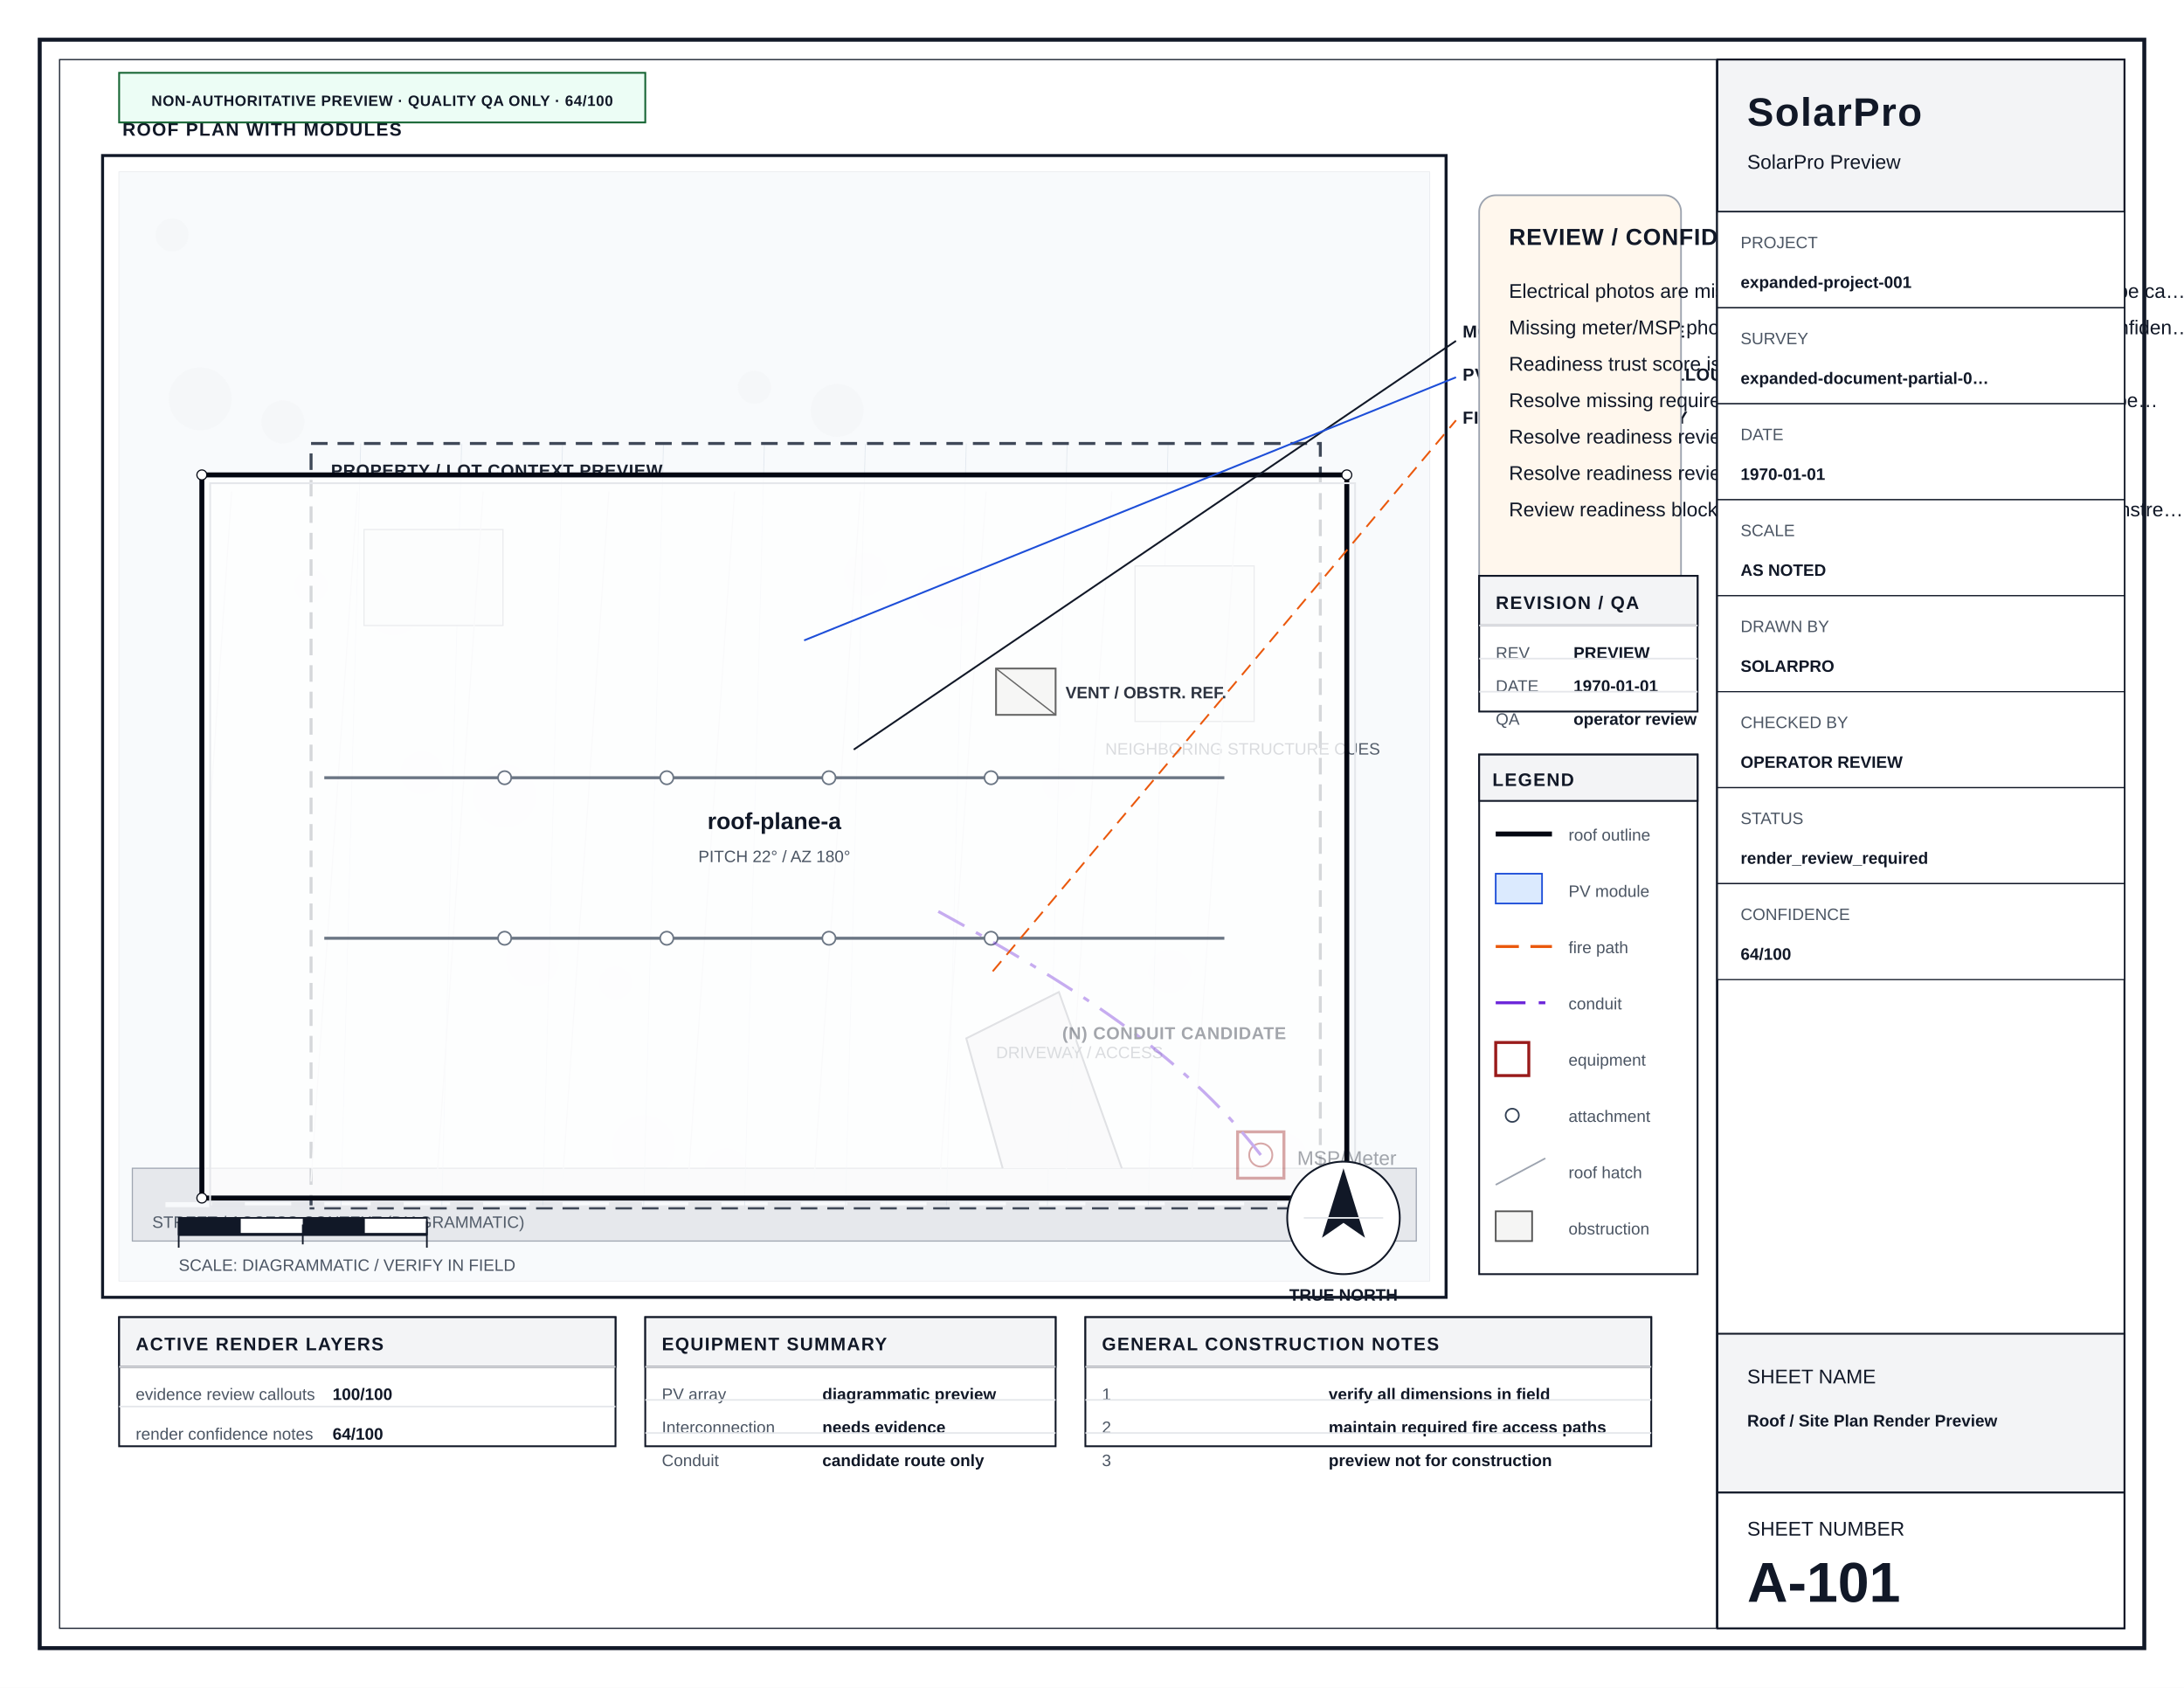
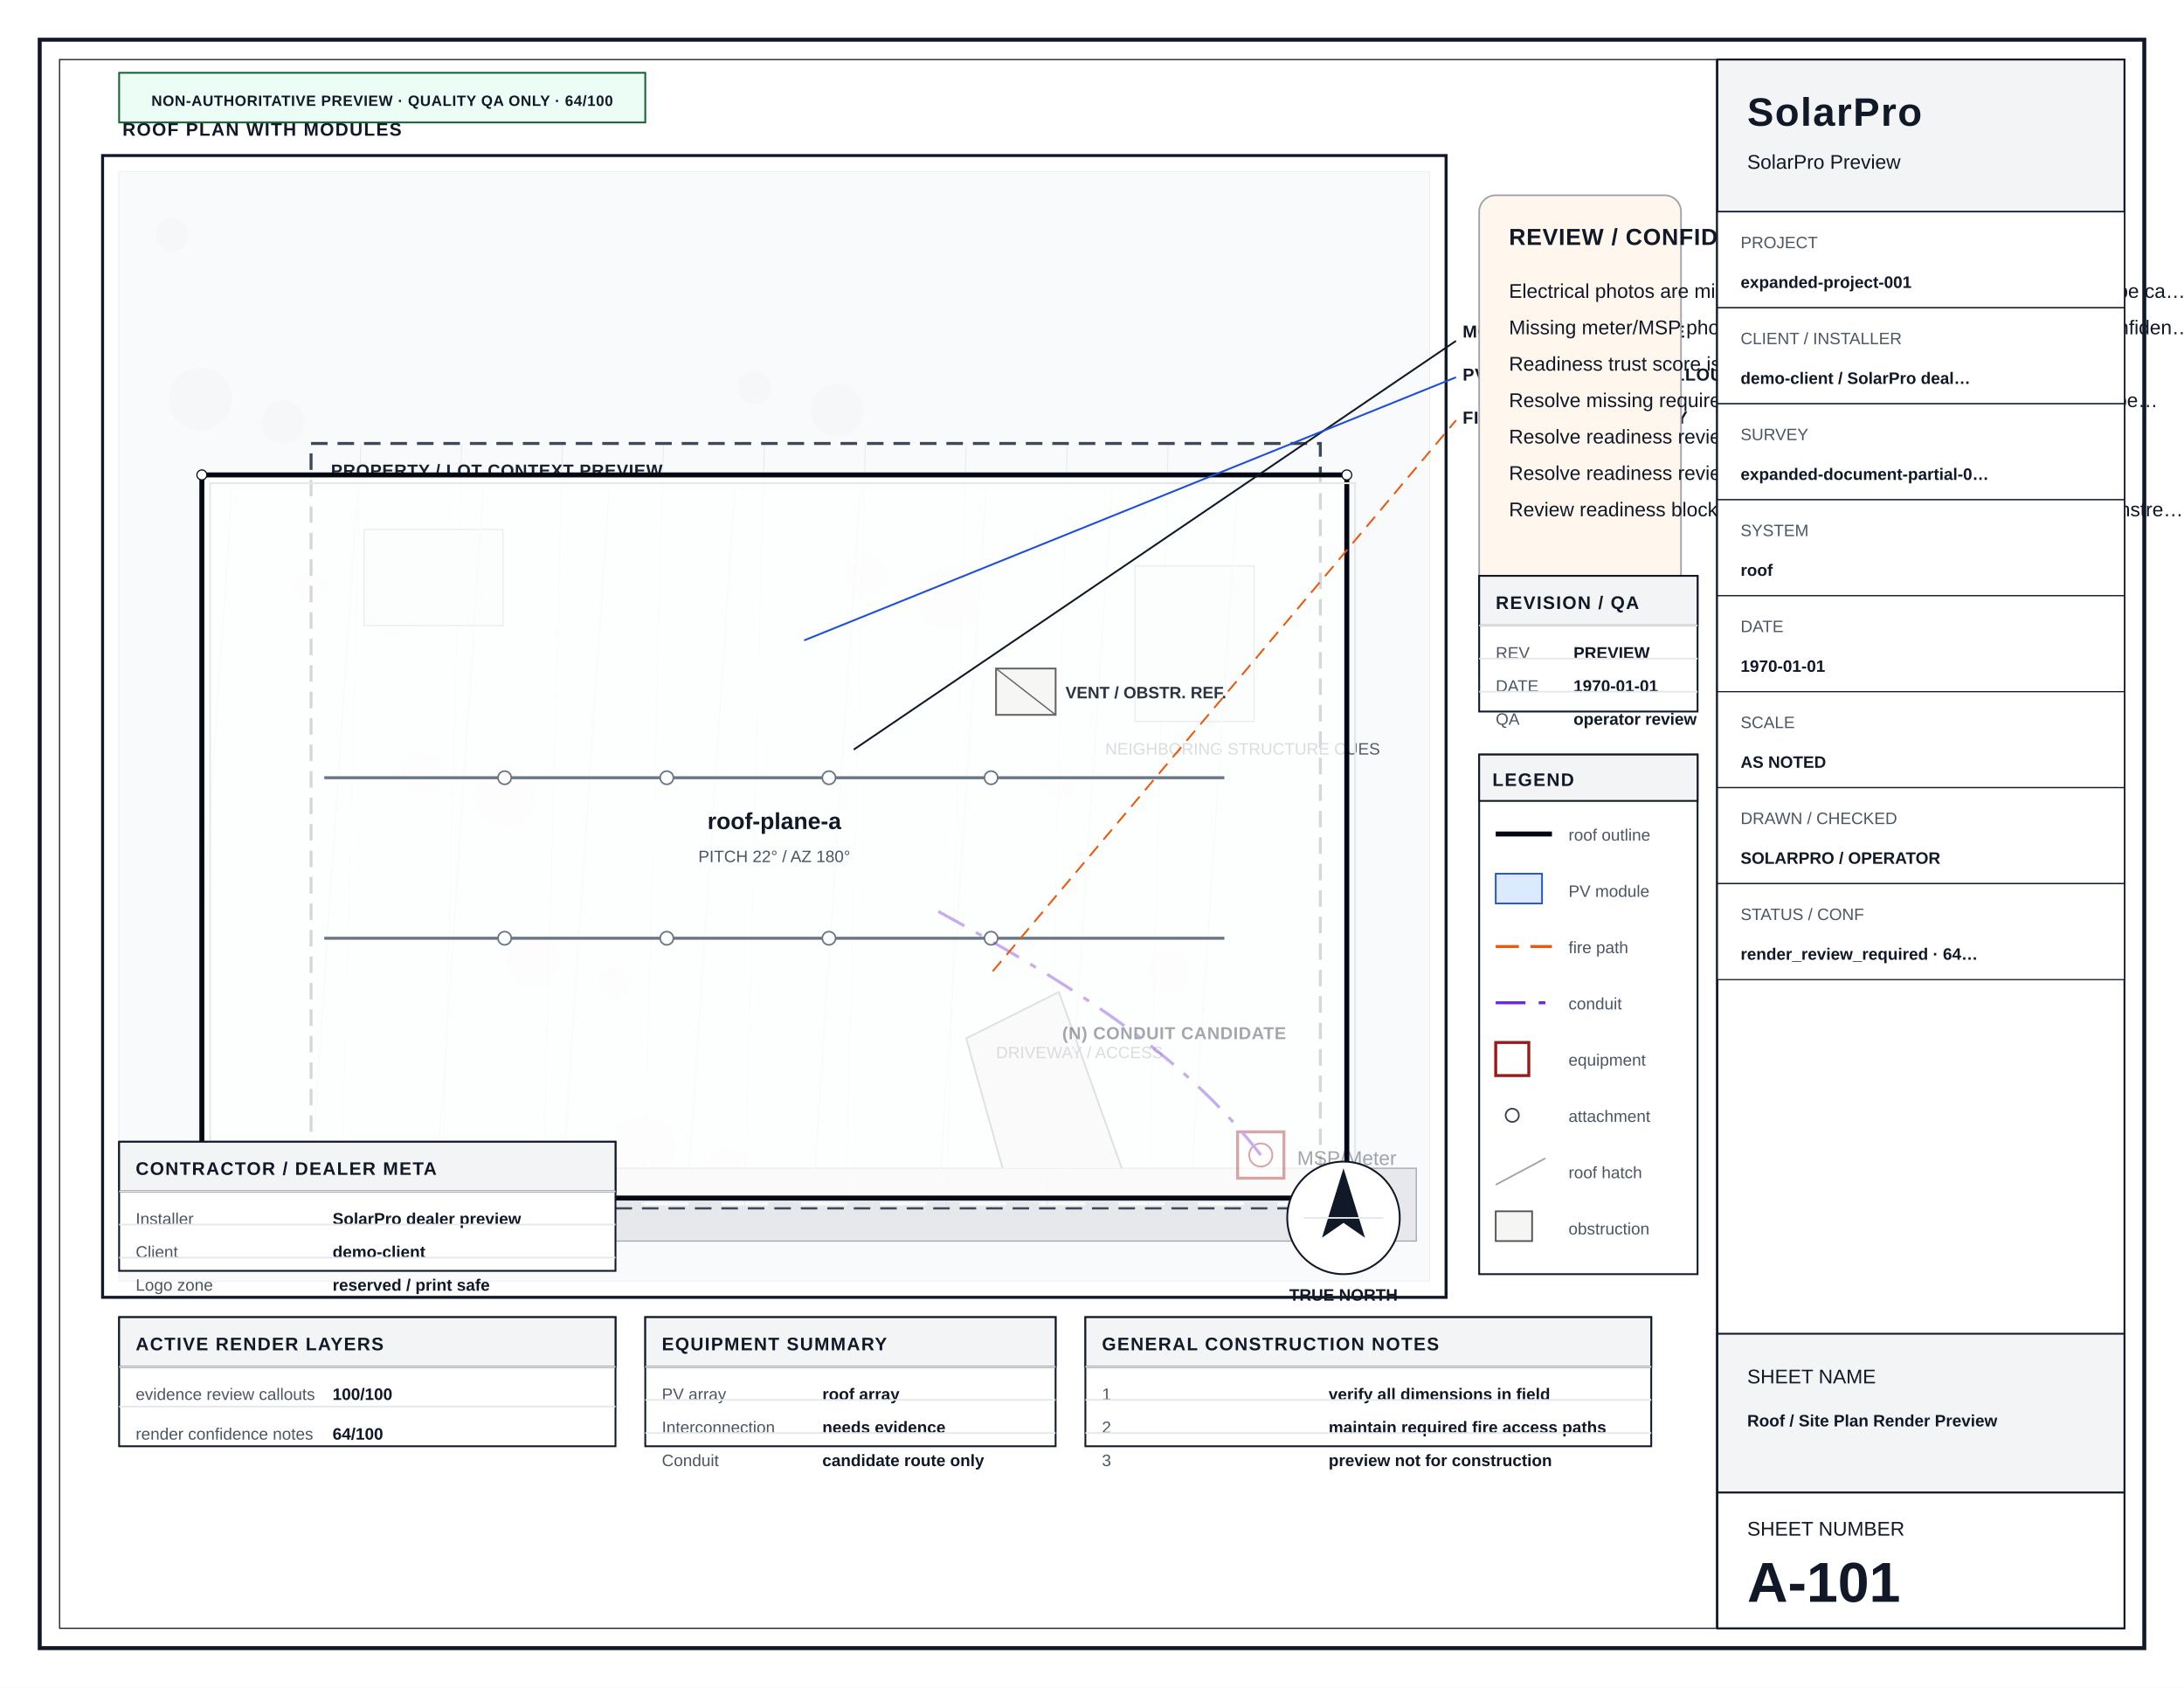
<svg xmlns="http://www.w3.org/2000/svg" width="1320" height="1020" viewBox="0 0 1320 1020" role="img">
  <defs>
    <style>.title{font:800 24px Arial,sans-serif;letter-spacing:.8px;fill:#111827}.drawingTitle{font:800 24px Arial,sans-serif;letter-spacing:.5px;fill:#111827}.sheetno{font:900 34px Arial,sans-serif;fill:#111827}.metric{font:800 24px Arial,sans-serif;fill:#111827}.panelTitle{font:800 14px Arial,sans-serif;letter-spacing:.4px;fill:#111827}.tableHead{font:800 11px Arial,sans-serif;letter-spacing:.7px;fill:#111827}.label{font:800 14px Arial,sans-serif;fill:#111827}.small{font:12px Arial,sans-serif;fill:#111827}.tiny{font:10px Arial,sans-serif;fill:#4b5563}.tinyStrong{font:700 10px Arial,sans-serif;fill:#111827}.callout{font:700 10.5px Arial,sans-serif;letter-spacing:.3px;fill:#111827}.badge{font:700 12px Arial,sans-serif;fill:#111827}.stamp{font:800 9px Arial,sans-serif;letter-spacing:.3px;fill:#111827}</style>
  </defs>
  <rect width="100%" height="100%" fill="#ffffff" />
  <g>
    <rect x="24" y="24" width="1272" height="972" fill="none" stroke="#111827" stroke-width="2.4" />
    <rect x="36" y="36" width="1248" height="948" fill="none" stroke="#111827" stroke-width="0.7" />
    <line x1="1038" y1="36" x2="1038" y2="984" stroke="#111827" stroke-width="1.8" />
  </g>
  <rect x="62" y="94" width="812" height="690" fill="#fff" stroke="#111827" stroke-width="1.8" />
  <rect x="72" y="104" width="792" height="670" fill="none" stroke="#e5e7eb" stroke-width="0.7" />
  <g opacity="0.20">
    <line x1="102" y1="110" x2="102" y2="768" stroke="#d1d5db" stroke-width="0.6" />
    <line x1="172" y1="110" x2="172" y2="768" stroke="#d1d5db" stroke-width="0.6" />
    <line x1="242" y1="110" x2="242" y2="768" stroke="#d1d5db" stroke-width="0.6" />
    <line x1="312" y1="110" x2="312" y2="768" stroke="#d1d5db" stroke-width="0.6" />
    <line x1="382" y1="110" x2="382" y2="768" stroke="#d1d5db" stroke-width="0.6" />
    <line x1="452" y1="110" x2="452" y2="768" stroke="#d1d5db" stroke-width="0.6" />
    <line x1="522" y1="110" x2="522" y2="768" stroke="#d1d5db" stroke-width="0.6" />
    <line x1="592" y1="110" x2="592" y2="768" stroke="#d1d5db" stroke-width="0.6" />
    <line x1="662" y1="110" x2="662" y2="768" stroke="#d1d5db" stroke-width="0.6" />
    <line x1="732" y1="110" x2="732" y2="768" stroke="#d1d5db" stroke-width="0.6" />
    <line x1="802" y1="110" x2="802" y2="768" stroke="#d1d5db" stroke-width="0.6" />
    <line x1="78" y1="136" x2="858" y2="136" stroke="#d1d5db" stroke-width="0.6" />
    <line x1="78" y1="206" x2="858" y2="206" stroke="#d1d5db" stroke-width="0.6" />
    <line x1="78" y1="276" x2="858" y2="276" stroke="#d1d5db" stroke-width="0.6" />
    <line x1="78" y1="346" x2="858" y2="346" stroke="#d1d5db" stroke-width="0.6" />
    <line x1="78" y1="416" x2="858" y2="416" stroke="#d1d5db" stroke-width="0.6" />
    <line x1="78" y1="486" x2="858" y2="486" stroke="#d1d5db" stroke-width="0.6" />
    <line x1="78" y1="556" x2="858" y2="556" stroke="#d1d5db" stroke-width="0.6" />
    <line x1="78" y1="626" x2="858" y2="626" stroke="#d1d5db" stroke-width="0.6" />
    <line x1="78" y1="696" x2="858" y2="696" stroke="#d1d5db" stroke-width="0.6" />
  </g>
  <text x="74" y="82" class="tableHead">ROOF PLAN WITH MODULES</text>
  <g opacity="0.96">
    <rect x="72" y="104" width="792" height="670" fill="#f8fafc" />
    <g opacity="0.55">
      <circle cx="104" cy="142" r="10" fill="#e5e7eb" opacity="0.28" />
      <circle cx="171" cy="255" r="13" fill="#e5e7eb" opacity="0.28" />
      <circle cx="238" cy="368" r="16" fill="#e5e7eb" opacity="0.28" />
      <circle cx="305" cy="481" r="19" fill="#e5e7eb" opacity="0.28" />
      <circle cx="372" cy="594" r="10" fill="#e5e7eb" opacity="0.28" />
      <circle cx="439" cy="707" r="13" fill="#e5e7eb" opacity="0.28" />
      <circle cx="506" cy="248" r="16" fill="#e5e7eb" opacity="0.28" />
      <circle cx="573" cy="361" r="19" fill="#e5e7eb" opacity="0.28" />
      <circle cx="640" cy="474" r="10" fill="#e5e7eb" opacity="0.28" />
      <circle cx="707" cy="587" r="13" fill="#e5e7eb" opacity="0.28" />
      <circle cx="774" cy="700" r="16" fill="#e5e7eb" opacity="0.28" />
      <circle cx="121" cy="241" r="19" fill="#e5e7eb" opacity="0.28" />
      <circle cx="188" cy="354" r="10" fill="#e5e7eb" opacity="0.28" />
      <circle cx="255" cy="467" r="13" fill="#e5e7eb" opacity="0.28" />
      <circle cx="322" cy="580" r="16" fill="#e5e7eb" opacity="0.28" />
      <circle cx="389" cy="693" r="19" fill="#e5e7eb" opacity="0.28" />
      <circle cx="456" cy="234" r="10" fill="#e5e7eb" opacity="0.28" />
      <circle cx="523" cy="347" r="13" fill="#e5e7eb" opacity="0.28" />
    </g>
    <rect x="80" y="706" width="776" height="44" fill="#e5e7eb" stroke="#9ca3af" stroke-width="0.7" />
    <line x1="100" y1="728" x2="836" y2="728" stroke="#f8fafc" stroke-width="3" stroke-dasharray="28 20" />
    <text x="92" y="742" class="tiny">STREET / ACCESS CONTEXT (DIAGRAMMATIC)</text>
    <line x1="218" y1="268" x2="206" y2="730" stroke="#cbd5e1" stroke-width="0.45" opacity="0.55" />
    <line x1="279" y1="268" x2="267" y2="730" stroke="#cbd5e1" stroke-width="0.45" opacity="0.55" />
    <line x1="340" y1="268" x2="328" y2="730" stroke="#cbd5e1" stroke-width="0.45" opacity="0.55" />
    <line x1="401" y1="268" x2="389" y2="730" stroke="#cbd5e1" stroke-width="0.45" opacity="0.55" />
    <line x1="462" y1="268" x2="450" y2="730" stroke="#cbd5e1" stroke-width="0.45" opacity="0.55" />
    <line x1="523" y1="268" x2="511" y2="730" stroke="#cbd5e1" stroke-width="0.45" opacity="0.55" />
    <line x1="584" y1="268" x2="572" y2="730" stroke="#cbd5e1" stroke-width="0.45" opacity="0.55" />
    <line x1="645" y1="268" x2="633" y2="730" stroke="#cbd5e1" stroke-width="0.45" opacity="0.55" />
    <line x1="706" y1="268" x2="694" y2="730" stroke="#cbd5e1" stroke-width="0.45" opacity="0.55" />
    <rect x="188" y="268" width="610" height="462" fill="none" stroke="#374151" stroke-width="1.8" stroke-dasharray="10 6" />
    <text x="200" y="288" class="callout">PROPERTY / LOT CONTEXT PREVIEW</text>
    <path d="M 606 706 L 584 627.5 L 640 599.5 L 678 706" fill="#e5e7eb" stroke="#6b7280" stroke-width="1.1" />
    <text x="602" y="639.5" class="tiny">DRIVEWAY / ACCESS</text>
    <rect x="220" y="320" width="84" height="58" fill="#f3f4f6" stroke="#9ca3af" stroke-width="0.7" />
    <rect x="686" y="342" width="72" height="94" fill="#f3f4f6" stroke="#9ca3af" stroke-width="0.7" />
    <text x="668" y="456" class="tiny">NEIGHBORING STRUCTURE CUES</text>
  </g>
  <g>
    <clipPath id="clip-roof-plane-a">
      <path d="M 814 724 L 814 287 L 122 287 L 122 724 Z" />
    </clipPath>
    <g clip-path="url(#clip-roof-plane-a)">
      <line x1="140" y1="297" x2="112" y2="714" stroke="#e5e7eb" stroke-width="0.7" />
      <line x1="216" y1="297" x2="188" y2="714" stroke="#e5e7eb" stroke-width="0.7" />
      <line x1="292" y1="297" x2="264" y2="714" stroke="#e5e7eb" stroke-width="0.7" />
      <line x1="368" y1="297" x2="340" y2="714" stroke="#e5e7eb" stroke-width="0.7" />
      <line x1="444" y1="297" x2="416" y2="714" stroke="#e5e7eb" stroke-width="0.7" />
      <line x1="520" y1="297" x2="492" y2="714" stroke="#e5e7eb" stroke-width="0.7" />
      <line x1="596" y1="297" x2="568" y2="714" stroke="#e5e7eb" stroke-width="0.7" />
      <line x1="672" y1="297" x2="644" y2="714" stroke="#e5e7eb" stroke-width="0.7" />
      <line x1="748" y1="297" x2="720" y2="714" stroke="#e5e7eb" stroke-width="0.7" />
    </g>
    <path d="M 814 724 L 814 287 L 122 287 L 122 724 Z" fill="#ffffff" fill-opacity="0.78" stroke="#030712" stroke-width="3" />
    <path d="M 814 724 L 814 287 L 122 287 L 122 724 Z" fill="none" stroke="#e5e7eb" stroke-width="1.1" transform="translate(5 5)" />
    <circle cx="814" cy="724" r="3" fill="#fff" stroke="#030712" stroke-width="0.7" />
    <circle cx="814" cy="287" r="3" fill="#fff" stroke="#030712" stroke-width="0.7" />
    <circle cx="122" cy="287" r="3" fill="#fff" stroke="#030712" stroke-width="0.7" />
    <circle cx="122" cy="724" r="3" fill="#fff" stroke="#030712" stroke-width="0.7" />
    <text x="468" y="501" text-anchor="middle" class="label">roof-plane-a</text>
    <text x="468" y="521" text-anchor="middle" class="tiny">PITCH 22° / AZ 180°</text>
  </g>
  <g opacity="0.72">
    <line x1="196" y1="567" x2="740" y2="567" stroke="#334155" stroke-width="1.8" />
    <line x1="196" y1="470" x2="740" y2="470" stroke="#334155" stroke-width="1.8" />
    <circle cx="305" cy="567" r="4" fill="#fff" stroke="#334155" />
    <circle cx="305" cy="470" r="4" fill="#fff" stroke="#334155" />
    <circle cx="403" cy="567" r="4" fill="#fff" stroke="#334155" />
    <circle cx="403" cy="470" r="4" fill="#fff" stroke="#334155" />
    <circle cx="501" cy="567" r="4" fill="#fff" stroke="#334155" />
    <circle cx="501" cy="470" r="4" fill="#fff" stroke="#334155" />
    <circle cx="599" cy="567" r="4" fill="#fff" stroke="#334155" />
    <circle cx="599" cy="470" r="4" fill="#fff" stroke="#334155" />
  </g>
  <g opacity="0.88">
    <rect x="602" y="404" width="36" height="28" fill="#f5f5f4" stroke="#525252" stroke-width="1.1" />
    <line x1="602" y1="404" x2="638" y2="432" stroke="#525252" stroke-width="0.8" />
    <text x="644" y="422" class="tinyStrong">VENT / OBSTR. REF.</text>
  </g>
  <g opacity="0.38">
    <rect x="748" y="684" width="28" height="28" fill="#fff" stroke="#991b1b" stroke-width="1.8" />
    <circle cx="762" cy="698" r="7" fill="none" stroke="#991b1b" stroke-width="1.1" />
    <path d="M 762 698 C 714 636, 646 594, 562 548" fill="none" stroke="#6d28d9" stroke-width="1.8" stroke-dasharray="18 8 4 8" />
    <text x="642" y="628" class="callout" fill="#6d28d9">(N) CONDUIT CANDIDATE</text>
    <text x="784" y="704" class="small">MSP/Meter</text>
  </g>
  <g>
    <path d="M 516 453 L 880 206" fill="none" stroke="#111827" stroke-width="1.1" />
    <text x="884" y="204" class="callout">MODULE PREVIEW ZONE</text>
    <path d="M 486 387 L 880 228" fill="none" stroke="#1d4ed8" stroke-width="1.1" />
    <text x="884" y="230" class="callout" fill="#1d4ed8">PV STRING / GROUP CALLOUT</text>
    <path d="M 600 587 L 880 254" fill="none" stroke="#ea580c" stroke-width="1.1" stroke-dasharray="8 5" />
    <text x="884" y="256" class="callout" fill="#ea580c">FIRE SETBACK OVERLAY</text>
  </g>
  <g>
    <rect x="72" y="796" width="300" height="78" fill="#fff" stroke="#111827" stroke-width="1.1" />
    <rect x="72" y="796" width="300" height="30" fill="#f3f4f6" stroke="#111827" stroke-width="1.1" />
    <text x="82" y="816" class="tableHead">ACTIVE RENDER LAYERS</text>
    <line x1="72" y1="826" x2="372" y2="826" stroke="#e5e7eb" />
    <text x="82" y="846" class="tiny">evidence review callouts</text>
    <text x="201" y="846" class="tinyStrong">100/100</text>
    <line x1="72" y1="850" x2="372" y2="850" stroke="#e5e7eb" />
    <text x="82" y="870" class="tiny">render confidence notes</text>
    <text x="201" y="870" class="tinyStrong">64/100</text>
  </g>
  <g>
    <rect x="894" y="118" width="122" height="300" rx="10" fill="#fff7ed" stroke="#9ca3af" />
    <text x="912" y="148" class="panelTitle">REVIEW / CONFIDENCE</text>
    <text x="912" y="180" class="small">Electrical photos are missing; MSP/meter/equipment markers should be ca…</text>
    <text x="912" y="202" class="small">Missing meter/MSP photo evidence for plan-set equipment marker confiden…</text>
    <text x="912" y="224" class="small">Readiness trust score is 68; keep render in review-assisted mode.</text>
    <text x="912" y="246" class="small">Resolve missing required survey fields before treating readiness as ope…</text>
    <text x="912" y="268" class="small">Resolve readiness review item: electrical.interconnectionPoint.</text>
    <text x="912" y="290" class="small">Resolve readiness review item: electrical.mainPanelRatingAmps.</text>
    <text x="912" y="312" class="small">Review readiness blockers and required review items before any downstre…</text>
  </g>
  <g>
    <rect x="894" y="456" width="132" height="314" fill="#fff" stroke="#111827" stroke-width="1.1" />
    <rect x="894" y="456" width="132" height="28" fill="#f3f4f6" stroke="#111827" stroke-width="1.1" />
    <text x="902" y="475" class="tableHead">LEGEND</text>
    <g transform="translate(904 504)">
      <line x1="0" y1="0" x2="34" y2="0" stroke="#030712" stroke-width="3" />
      <text x="44" y="4" class="tiny">roof outline</text>
    </g>
    <g transform="translate(904 538)">
      <rect x="0" y="-10" width="28" height="18" fill="#dbeafe" stroke="#1d4ed8" />
      <text x="44" y="4" class="tiny">PV module</text>
    </g>
    <g transform="translate(904 572)">
      <line x1="0" y1="0" x2="34" y2="0" stroke="#ea580c" stroke-width="1.8" stroke-dasharray="14 7" />
      <text x="44" y="4" class="tiny">fire path</text>
    </g>
    <g transform="translate(904 606)">
      <line x1="0" y1="0" x2="34" y2="0" stroke="#6d28d9" stroke-width="1.8" stroke-dasharray="18 8 4 8" />
      <text x="44" y="4" class="tiny">conduit</text>
    </g>
    <g transform="translate(904 640)">
      <rect x="0" y="-10" width="20" height="20" fill="#fff" stroke="#991b1b" stroke-width="1.8" />
      <text x="44" y="4" class="tiny">equipment</text>
    </g>
    <g transform="translate(904 674)">
      <circle cx="10" cy="0" r="4" fill="#fff" stroke="#334155" />
      <text x="44" y="4" class="tiny">attachment</text>
    </g>
    <g transform="translate(904 708)">
      <line x1="0" y1="8" x2="30" y2="-8" stroke="#9ca3af" />
      <text x="44" y="4" class="tiny">roof hatch</text>
    </g>
    <g transform="translate(904 742)">
      <rect x="0" y="-10" width="22" height="18" fill="#f5f5f4" stroke="#525252" />
      <text x="44" y="4" class="tiny">obstruction</text>
    </g>
  </g>
  <g>
    <rect x="108" y="736" width="150" height="10" fill="#fff" stroke="#111827" />
    <rect x="108" y="736" width="37.5" height="10" fill="#111827" />
    <rect x="183" y="736" width="37.5" height="10" fill="#111827" />
    <line x1="108" y1="746" x2="258" y2="746" stroke="#111827" stroke-width="1.8" />
    <line x1="108" y1="738" x2="108" y2="754" stroke="#111827" />
    <line x1="183" y1="740" x2="183" y2="752" stroke="#111827" />
    <line x1="258" y1="738" x2="258" y2="754" stroke="#111827" />
    <text x="108" y="768" class="tiny">SCALE: DIAGRAMMATIC / VERIFY IN FIELD</text>
  </g>
  <g>
    <circle cx="812" cy="736" r="34" fill="#fff" stroke="#111827" stroke-width="1.1" />
    <path d="M 812 706 l 13 42 l -13 -9 l -13 9 Z" fill="#111827" />
    <line x1="788" y1="736" x2="836" y2="736" stroke="#e5e7eb" />
    <text x="812" y="786" text-anchor="middle" class="tinyStrong">TRUE NORTH</text>
  </g>
  <g>
    <rect x="390" y="796" width="248" height="78" fill="#fff" stroke="#111827" stroke-width="1.1" />
    <rect x="390" y="796" width="248" height="30" fill="#f3f4f6" stroke="#111827" stroke-width="1.1" />
    <text x="400" y="816" class="tableHead">EQUIPMENT SUMMARY</text>
    <line x1="390" y1="826" x2="638" y2="826" stroke="#e5e7eb" />
    <text x="400" y="846" class="tiny">PV array</text>
-     <text x="497" y="846" class="tinyStrong">diagrammatic preview</text>
+     <text x="497" y="846" class="tinyStrong">roof array</text>
    <line x1="390" y1="846" x2="638" y2="846" stroke="#e5e7eb" />
    <text x="400" y="866" class="tiny">Interconnection</text>
    <text x="497" y="866" class="tinyStrong">needs evidence</text>
    <line x1="390" y1="866" x2="638" y2="866" stroke="#e5e7eb" />
    <text x="400" y="886" class="tiny">Conduit</text>
    <text x="497" y="886" class="tinyStrong">candidate route only</text>
  </g>
  <g>
    <rect x="656" y="796" width="342" height="78" fill="#fff" stroke="#111827" stroke-width="1.1" />
    <rect x="656" y="796" width="342" height="30" fill="#f3f4f6" stroke="#111827" stroke-width="1.1" />
    <text x="666" y="816" class="tableHead">GENERAL CONSTRUCTION NOTES</text>
    <line x1="656" y1="826" x2="998" y2="826" stroke="#e5e7eb" />
    <text x="666" y="846" class="tiny">1</text>
    <text x="803" y="846" class="tinyStrong">verify all dimensions in field</text>
    <line x1="656" y1="846" x2="998" y2="846" stroke="#e5e7eb" />
    <text x="666" y="866" class="tiny">2</text>
    <text x="803" y="866" class="tinyStrong">maintain required fire access paths</text>
    <line x1="656" y1="866" x2="998" y2="866" stroke="#e5e7eb" />
    <text x="666" y="886" class="tiny">3</text>
    <text x="803" y="886" class="tinyStrong">preview not for construction</text>
  </g>
  <g>
    <rect x="894" y="348" width="132" height="82" fill="#fff" stroke="#111827" stroke-width="1.1" />
    <rect x="894" y="348" width="132" height="30" fill="#f3f4f6" stroke="#111827" stroke-width="1.1" />
    <text x="904" y="368" class="tableHead">REVISION / QA</text>
    <line x1="894" y1="378" x2="1026" y2="378" stroke="#e5e7eb" />
    <text x="904" y="398" class="tiny">REV</text>
    <text x="951" y="398" class="tinyStrong">PREVIEW</text>
    <line x1="894" y1="398" x2="1026" y2="398" stroke="#e5e7eb" />
    <text x="904" y="418" class="tiny">DATE</text>
    <text x="951" y="418" class="tinyStrong">1970-01-01</text>
    <line x1="894" y1="418" x2="1026" y2="418" stroke="#e5e7eb" />
    <text x="904" y="438" class="tiny">QA</text>
    <text x="951" y="438" class="tinyStrong">operator review</text>
  </g>
  <g>
+     <rect x="72" y="690" width="300" height="78" fill="#fff" stroke="#111827" stroke-width="1.1" />
+     <rect x="72" y="690" width="300" height="30" fill="#f3f4f6" stroke="#111827" stroke-width="1.1" />
+     <text x="82" y="710" class="tableHead">CONTRACTOR / DEALER META</text>
+     <line x1="72" y1="720" x2="372" y2="720" stroke="#e5e7eb" />
+     <text x="82" y="740" class="tiny">Installer</text>
+     <text x="201" y="740" class="tinyStrong">SolarPro dealer preview</text>
+     <line x1="72" y1="740" x2="372" y2="740" stroke="#e5e7eb" />
+     <text x="82" y="760" class="tiny">Client</text>
+     <text x="201" y="760" class="tinyStrong">demo-client</text>
+     <line x1="72" y1="760" x2="372" y2="760" stroke="#e5e7eb" />
+     <text x="82" y="780" class="tiny">Logo zone</text>
+     <text x="201" y="780" class="tinyStrong">reserved / print safe</text>
+   </g>
+   <g>
    <rect x="1038" y="36" width="246" height="948" fill="#fff" stroke="#111827" stroke-width="1.1" />
    <rect x="1038" y="36" width="246" height="92" fill="#f3f4f6" stroke="#111827" stroke-width="1.1" />
    <text x="1056" y="76" class="title">SolarPro</text>
    <text x="1056" y="102" class="small">SolarPro Preview</text>
    <rect x="1038" y="128" width="246" height="58" fill="#fff" stroke="#111827" stroke-width="0.7" />
    <text x="1052" y="150" class="tiny">PROJECT</text>
    <text x="1052" y="174" class="tinyStrong">expanded-project-001</text>
    <rect x="1038" y="186" width="246" height="58" fill="#fff" stroke="#111827" stroke-width="0.7" />
-     <text x="1052" y="208" class="tiny">SURVEY</text>
-     <text x="1052" y="232" class="tinyStrong">expanded-document-partial-0…</text>
+     <text x="1052" y="208" class="tiny">CLIENT / INSTALLER</text>
+     <text x="1052" y="232" class="tinyStrong">demo-client / SolarPro deal…</text>
    <rect x="1038" y="244" width="246" height="58" fill="#fff" stroke="#111827" stroke-width="0.7" />
-     <text x="1052" y="266" class="tiny">DATE</text>
-     <text x="1052" y="290" class="tinyStrong">1970-01-01</text>
+     <text x="1052" y="266" class="tiny">SURVEY</text>
+     <text x="1052" y="290" class="tinyStrong">expanded-document-partial-0…</text>
    <rect x="1038" y="302" width="246" height="58" fill="#fff" stroke="#111827" stroke-width="0.7" />
-     <text x="1052" y="324" class="tiny">SCALE</text>
-     <text x="1052" y="348" class="tinyStrong">AS NOTED</text>
+     <text x="1052" y="324" class="tiny">SYSTEM</text>
+     <text x="1052" y="348" class="tinyStrong">roof</text>
    <rect x="1038" y="360" width="246" height="58" fill="#fff" stroke="#111827" stroke-width="0.7" />
-     <text x="1052" y="382" class="tiny">DRAWN BY</text>
-     <text x="1052" y="406" class="tinyStrong">SOLARPRO</text>
+     <text x="1052" y="382" class="tiny">DATE</text>
+     <text x="1052" y="406" class="tinyStrong">1970-01-01</text>
    <rect x="1038" y="418" width="246" height="58" fill="#fff" stroke="#111827" stroke-width="0.7" />
-     <text x="1052" y="440" class="tiny">CHECKED BY</text>
-     <text x="1052" y="464" class="tinyStrong">OPERATOR REVIEW</text>
+     <text x="1052" y="440" class="tiny">SCALE</text>
+     <text x="1052" y="464" class="tinyStrong">AS NOTED</text>
    <rect x="1038" y="476" width="246" height="58" fill="#fff" stroke="#111827" stroke-width="0.7" />
-     <text x="1052" y="498" class="tiny">STATUS</text>
-     <text x="1052" y="522" class="tinyStrong">render_review_required</text>
+     <text x="1052" y="498" class="tiny">DRAWN / CHECKED</text>
+     <text x="1052" y="522" class="tinyStrong">SOLARPRO / OPERATOR</text>
    <rect x="1038" y="534" width="246" height="58" fill="#fff" stroke="#111827" stroke-width="0.7" />
-     <text x="1052" y="556" class="tiny">CONFIDENCE</text>
-     <text x="1052" y="580" class="tinyStrong">64/100</text>
+     <text x="1052" y="556" class="tiny">STATUS / CONF</text>
+     <text x="1052" y="580" class="tinyStrong">render_review_required · 64…</text>
    <rect x="1038" y="806" width="246" height="96" fill="#f3f4f6" stroke="#111827" stroke-width="1.1" />
    <text x="1056" y="836" class="small">SHEET NAME</text>
    <text x="1056" y="862" class="tinyStrong">Roof / Site Plan Render Preview</text>
    <rect x="1038" y="902" width="246" height="82" fill="#fff" stroke="#111827" stroke-width="1.1" />
    <text x="1056" y="928" class="small">SHEET NUMBER</text>
    <text x="1056" y="968" class="sheetno">A-101</text>
  </g>
  <g>
    <rect x="72" y="44" width="318" height="30" fill="#ecfdf5" stroke="#166534" stroke-width="1.1" />
    <text x="231" y="64" text-anchor="middle" class="stamp">NON-AUTHORITATIVE PREVIEW · QUALITY QA ONLY · 64/100</text>
  </g>
</svg>
